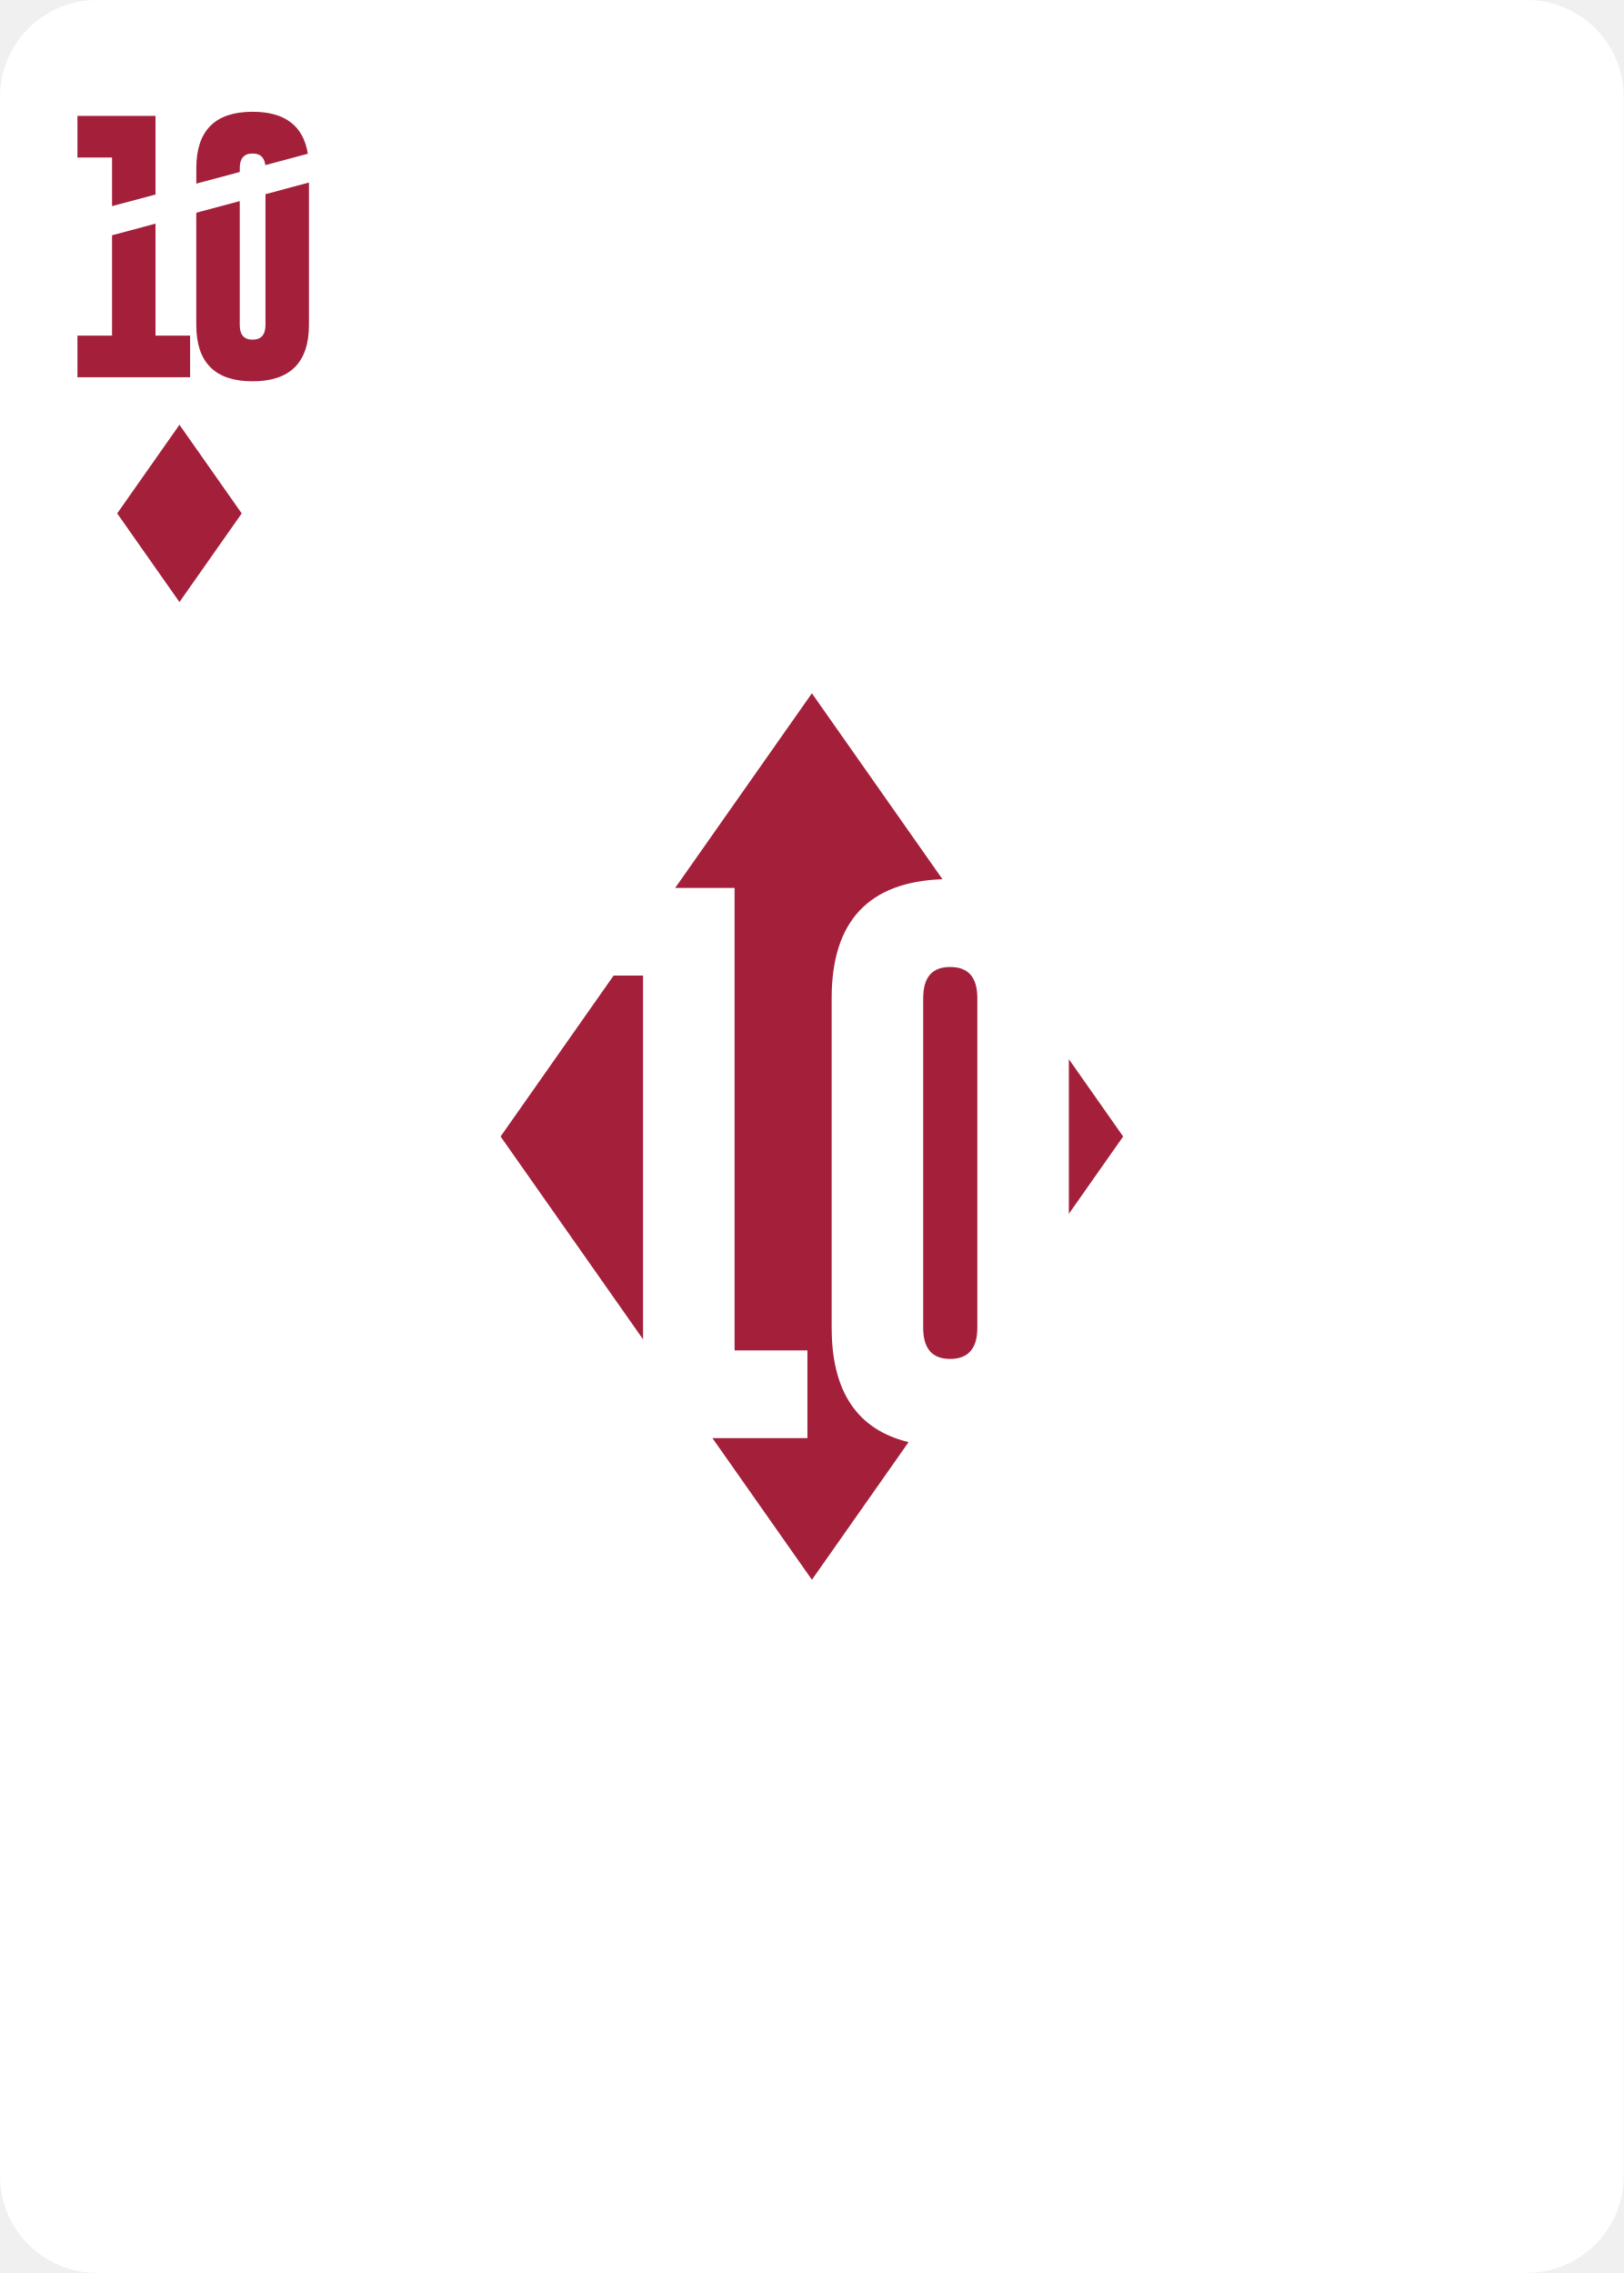
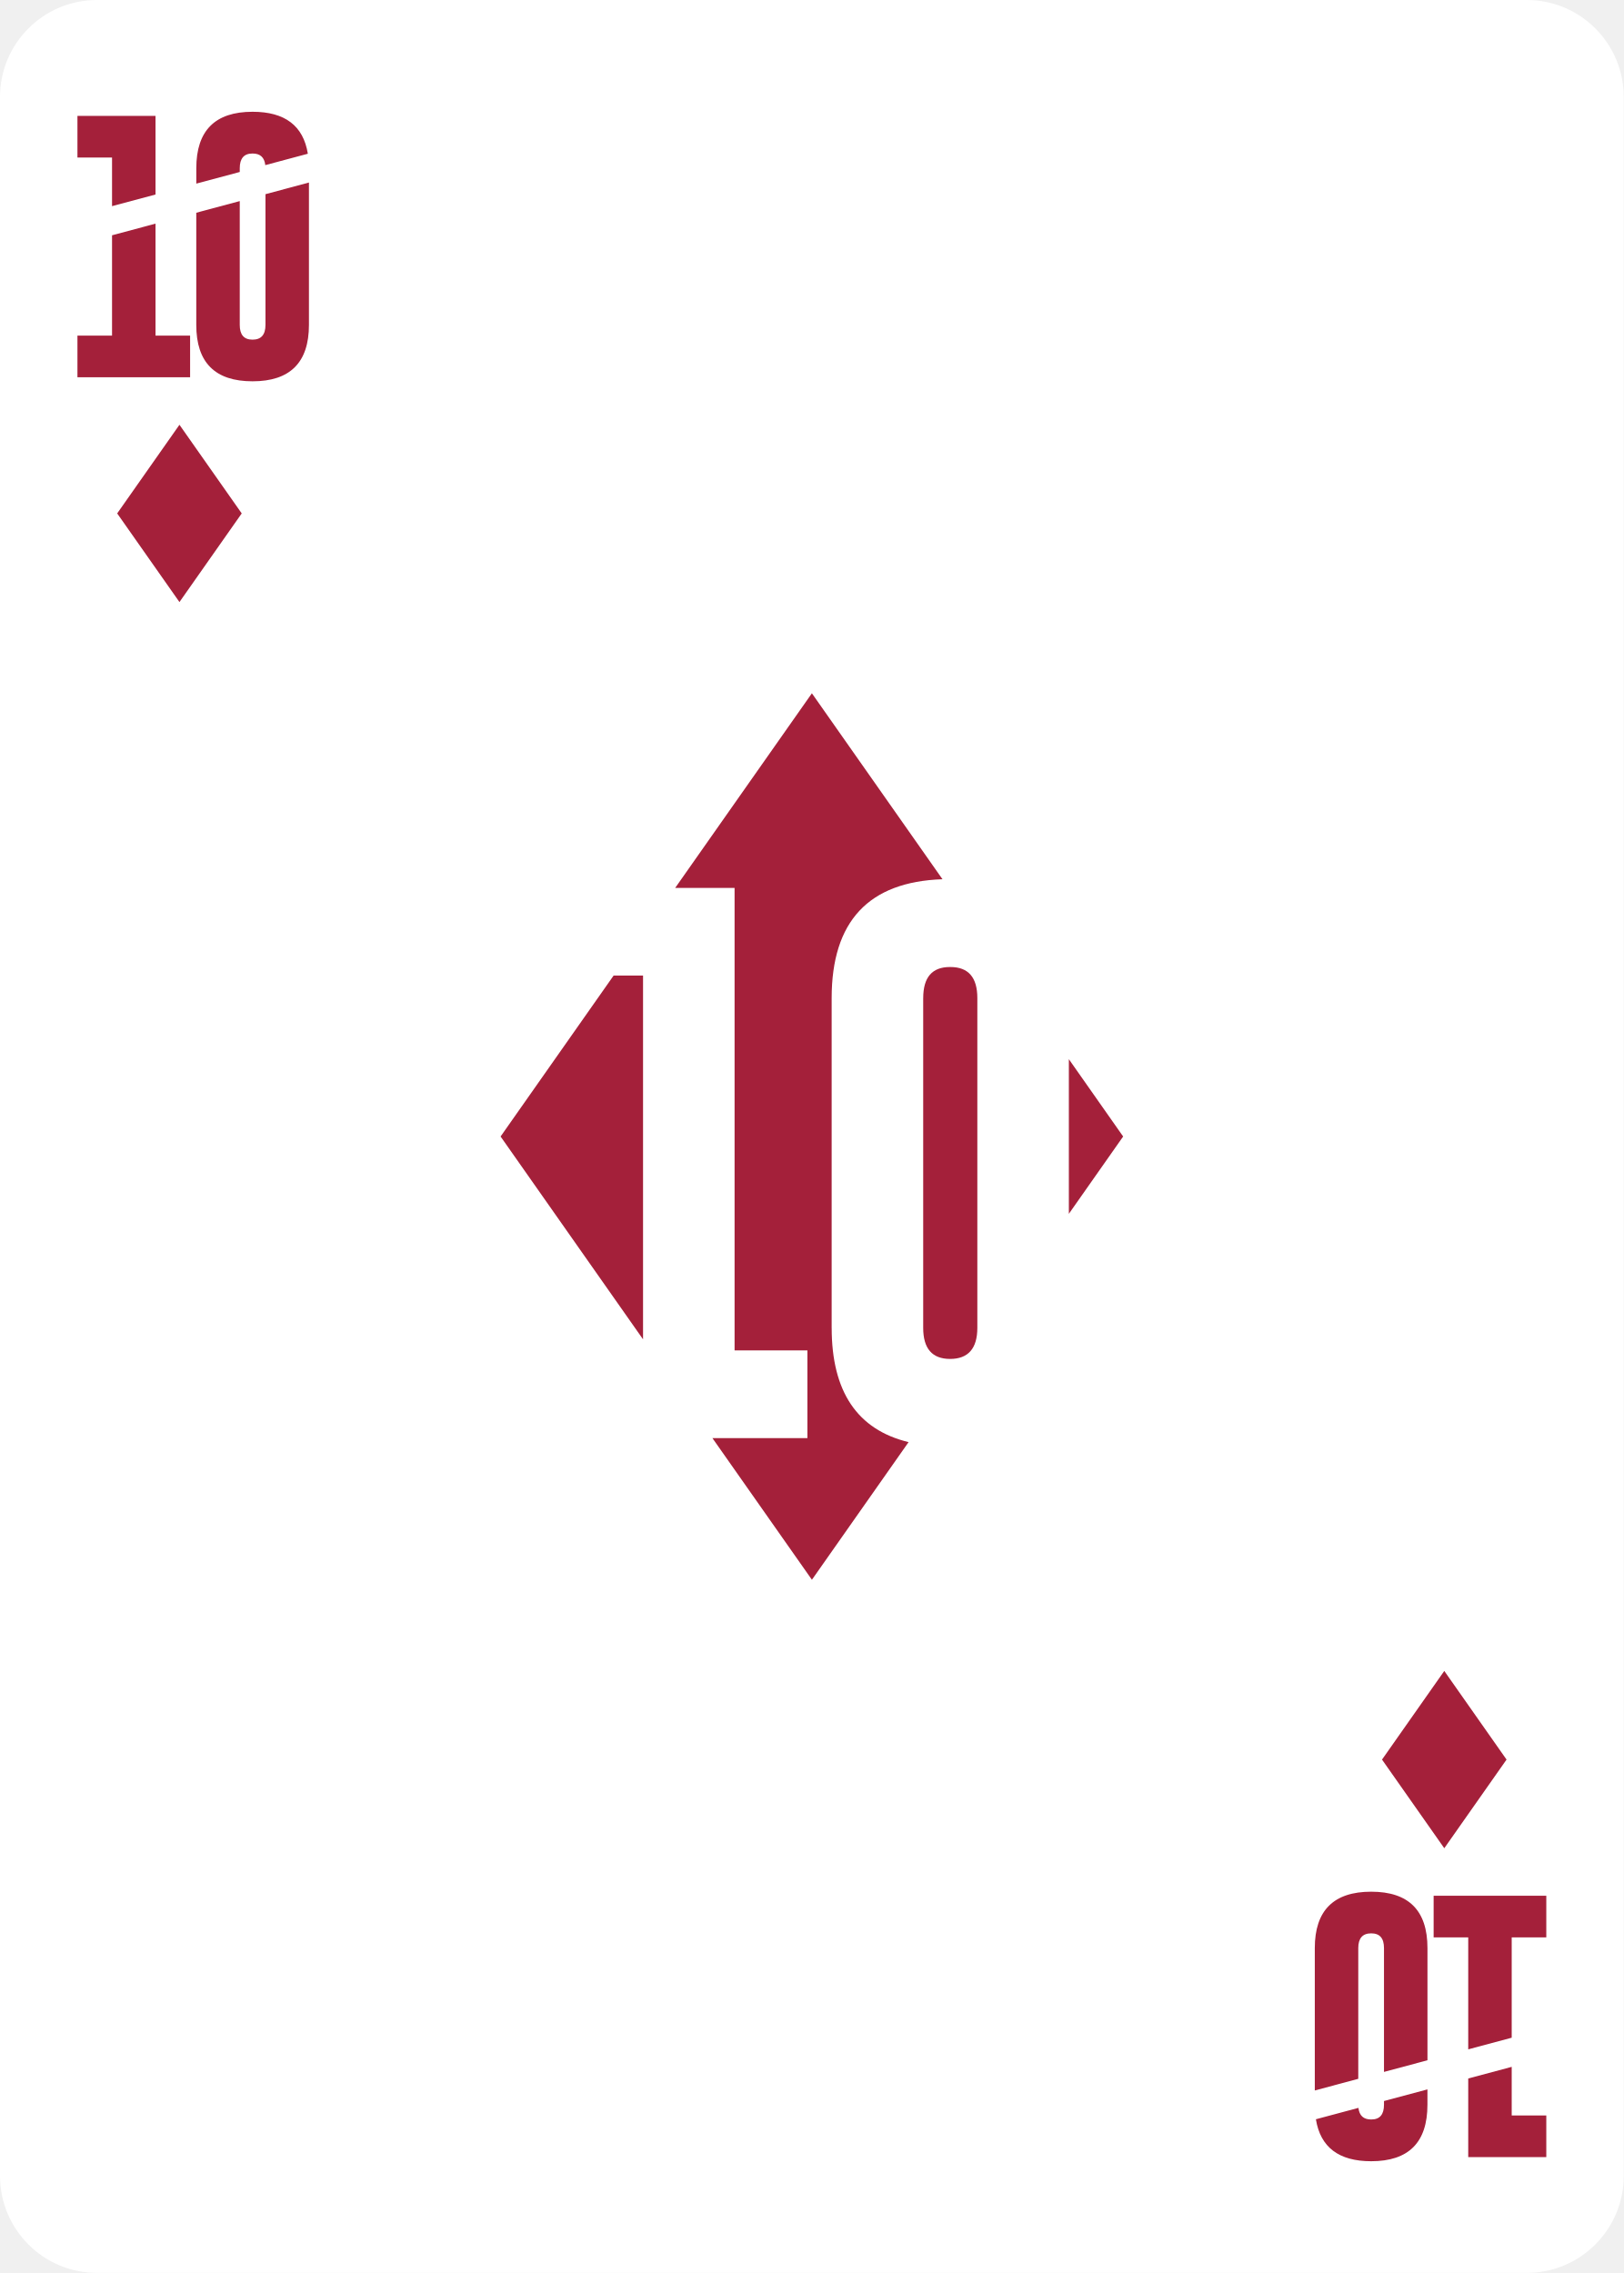
<svg xmlns="http://www.w3.org/2000/svg" viewBox="0 0 750 1050">
  <defs>
-     <clipPath id="uuid-90bb10a8-a9de-4f12-9076-f66622a0c0a0">
+     <clipPath id="uuid-4edaeb75-ed79-4721-acf8-0489c66d6454">
      <rect x="-881.95" y="1182.02" width="749.89" height="1049.95" rx="84.97" ry="84.97" style="fill:none;" />
    </clipPath>
-     <clipPath id="uuid-186d3920-c907-4ae0-afc8-35328a261b2d">
+     <clipPath id="uuid-c812350f-90b7-47c5-bcda-b2add88902d3">
      <rect x="-1483.61" y="705.36" width="2226.37" height="2128.61" style="fill:none;" />
    </clipPath>
  </defs>
-   <g id="uuid-6ed79cbc-2dc2-4826-be78-b4d230328bfd">
+   <g id="uuid-f64efaa2-7ec6-4073-96cc-ab37bb1e85dc">
    <rect width="750" height="1049.95" rx="44.82" ry="44.82" style="fill:#fff;" />
  </g>
-   <g id="uuid-c7bc6891-9b13-4037-8dda-c86eb0e98eff">
+   <g id="uuid-aaf64014-5760-4d66-b82e-fb27caacc772">
    <g>
      <path d="M426.42,461.06v152.34c0,9.57,4.15,14.35,12.44,14.35s12.57-4.78,12.57-14.35v-152.34c0-9.56-4.15-14.35-12.44-14.35h-.25c-8.21,0-12.31,4.78-12.31,14.35Z" style="fill:#a4203a;" />
      <polygon points="493.7 489.28 493.7 560.72 518.78 525 493.7 489.28" style="fill:#a4203a;" />
      <path d="M384.14,613.41v-152.34c0-35.44,17.07-53.75,51.19-54.91l-60.32-85.9-63.14,89.9h27.43v213.66h33.64v40.5h-43.88l45.96,65.44,44.65-63.58c-23.67-5.73-35.52-23.31-35.52-52.76Z" style="fill:#a4203a;" />
      <polygon points="297.02 450.65 283.43 450.65 231.22 525 297.02 618.7 297.02 450.65" style="fill:#a4203a;" />
    </g>
    <g>
      <polygon points="51.75 95.23 71.83 89.85 71.83 53.54 35.77 53.54 35.77 72.78 51.75 72.78 51.75 95.23" style="fill:#a4203a;" />
      <polygon points="71.83 103.31 51.75 108.69 51.75 155.03 35.77 155.03 35.77 174.27 87.81 174.27 87.81 155.03 71.83 155.03 71.83 103.31" style="fill:#a4203a;" />
    </g>
-     <g style="clip-path:url(#uuid-90bb10a8-a9de-4f12-9076-f66622a0c0a0);">
-       <g style="clip-path:url(#uuid-186d3920-c907-4ae0-afc8-35328a261b2d);">
+     <g style="clip-path:url(#uuid-4edaeb75-ed79-4721-acf8-0489c66d6454);">
+       <g style="clip-path:url(#uuid-c812350f-90b7-47c5-bcda-b2add88902d3);">
        <line x1="207.48" y1="2679.65" x2="-892.83" y2="740.68" style="fill:none; stroke:#fff; stroke-width:20px;" />
      </g>
    </g>
    <g>
      <path d="M110.74,79.43v-1.7c0-4.54,1.95-6.81,5.85-6.81h.12c3.49,0,5.43,1.79,5.83,5.36l19.65-5.26c-2.07-12.91-10.57-19.39-25.53-19.39-17.33,0-25.99,8.7-25.99,26.11v7.08l20.08-5.38Z" style="fill:#a4203a;" />
      <path d="M122.62,89.7v60.39c0,4.54-1.99,6.81-5.97,6.81s-5.91-2.27-5.91-6.81v-57.2l-20.08,5.38v51.82c0,17.37,8.66,26.05,25.99,26.05s26.05-8.68,26.05-26.05V84.32l-20.08,5.38Z" style="fill:#a4203a;" />
    </g>
    <polygon points="82.89 196.22 54.13 237.17 82.89 278.12 111.65 237.17 82.89 196.22" style="fill:#a4203a;" />
+     <g>
+       <polygon points="698.25 954.77 678.17 960.15 678.17 996.46 714.23 996.46 714.23 977.22 698.25 977.22 698.25 954.77" style="fill:#a4203a;" />
+       <polygon points="678.17 946.69 698.25 941.31 698.25 894.97 714.23 894.97 714.23 875.73 662.19 875.73 662.19 894.97 678.17 894.97 678.17 946.69" style="fill:#a4203a;" />
+     </g>
+     <g>
+       <path d="M639.26,970.57v1.7c0,4.54-1.95,6.81-5.85,6.81h-.12c-3.49,0-5.43-1.79-5.83-5.36l-19.65,5.26c2.07,12.91,10.57,19.39,25.53,19.39,17.33,0,25.99-8.7,25.99-26.11v-7.08l-20.08,5.38Z" style="fill:#a4203a;" />
+       <path d="M627.38,960.3v-60.39c0-4.54,1.99-6.81,5.97-6.81s5.91,2.27,5.91,6.81v57.2l20.08-5.38v-51.82c0-17.37-8.66-26.05-25.99-26.05s-26.05,8.68-26.05,26.05v65.77l20.08-5.38Z" style="fill:#a4203a;" />
+     </g>
+     <polygon points="667.11 853.78 695.87 812.83 667.11 771.88 638.35 812.83 667.11 853.78" style="fill:#a4203a;" />
  </g>
</svg>
